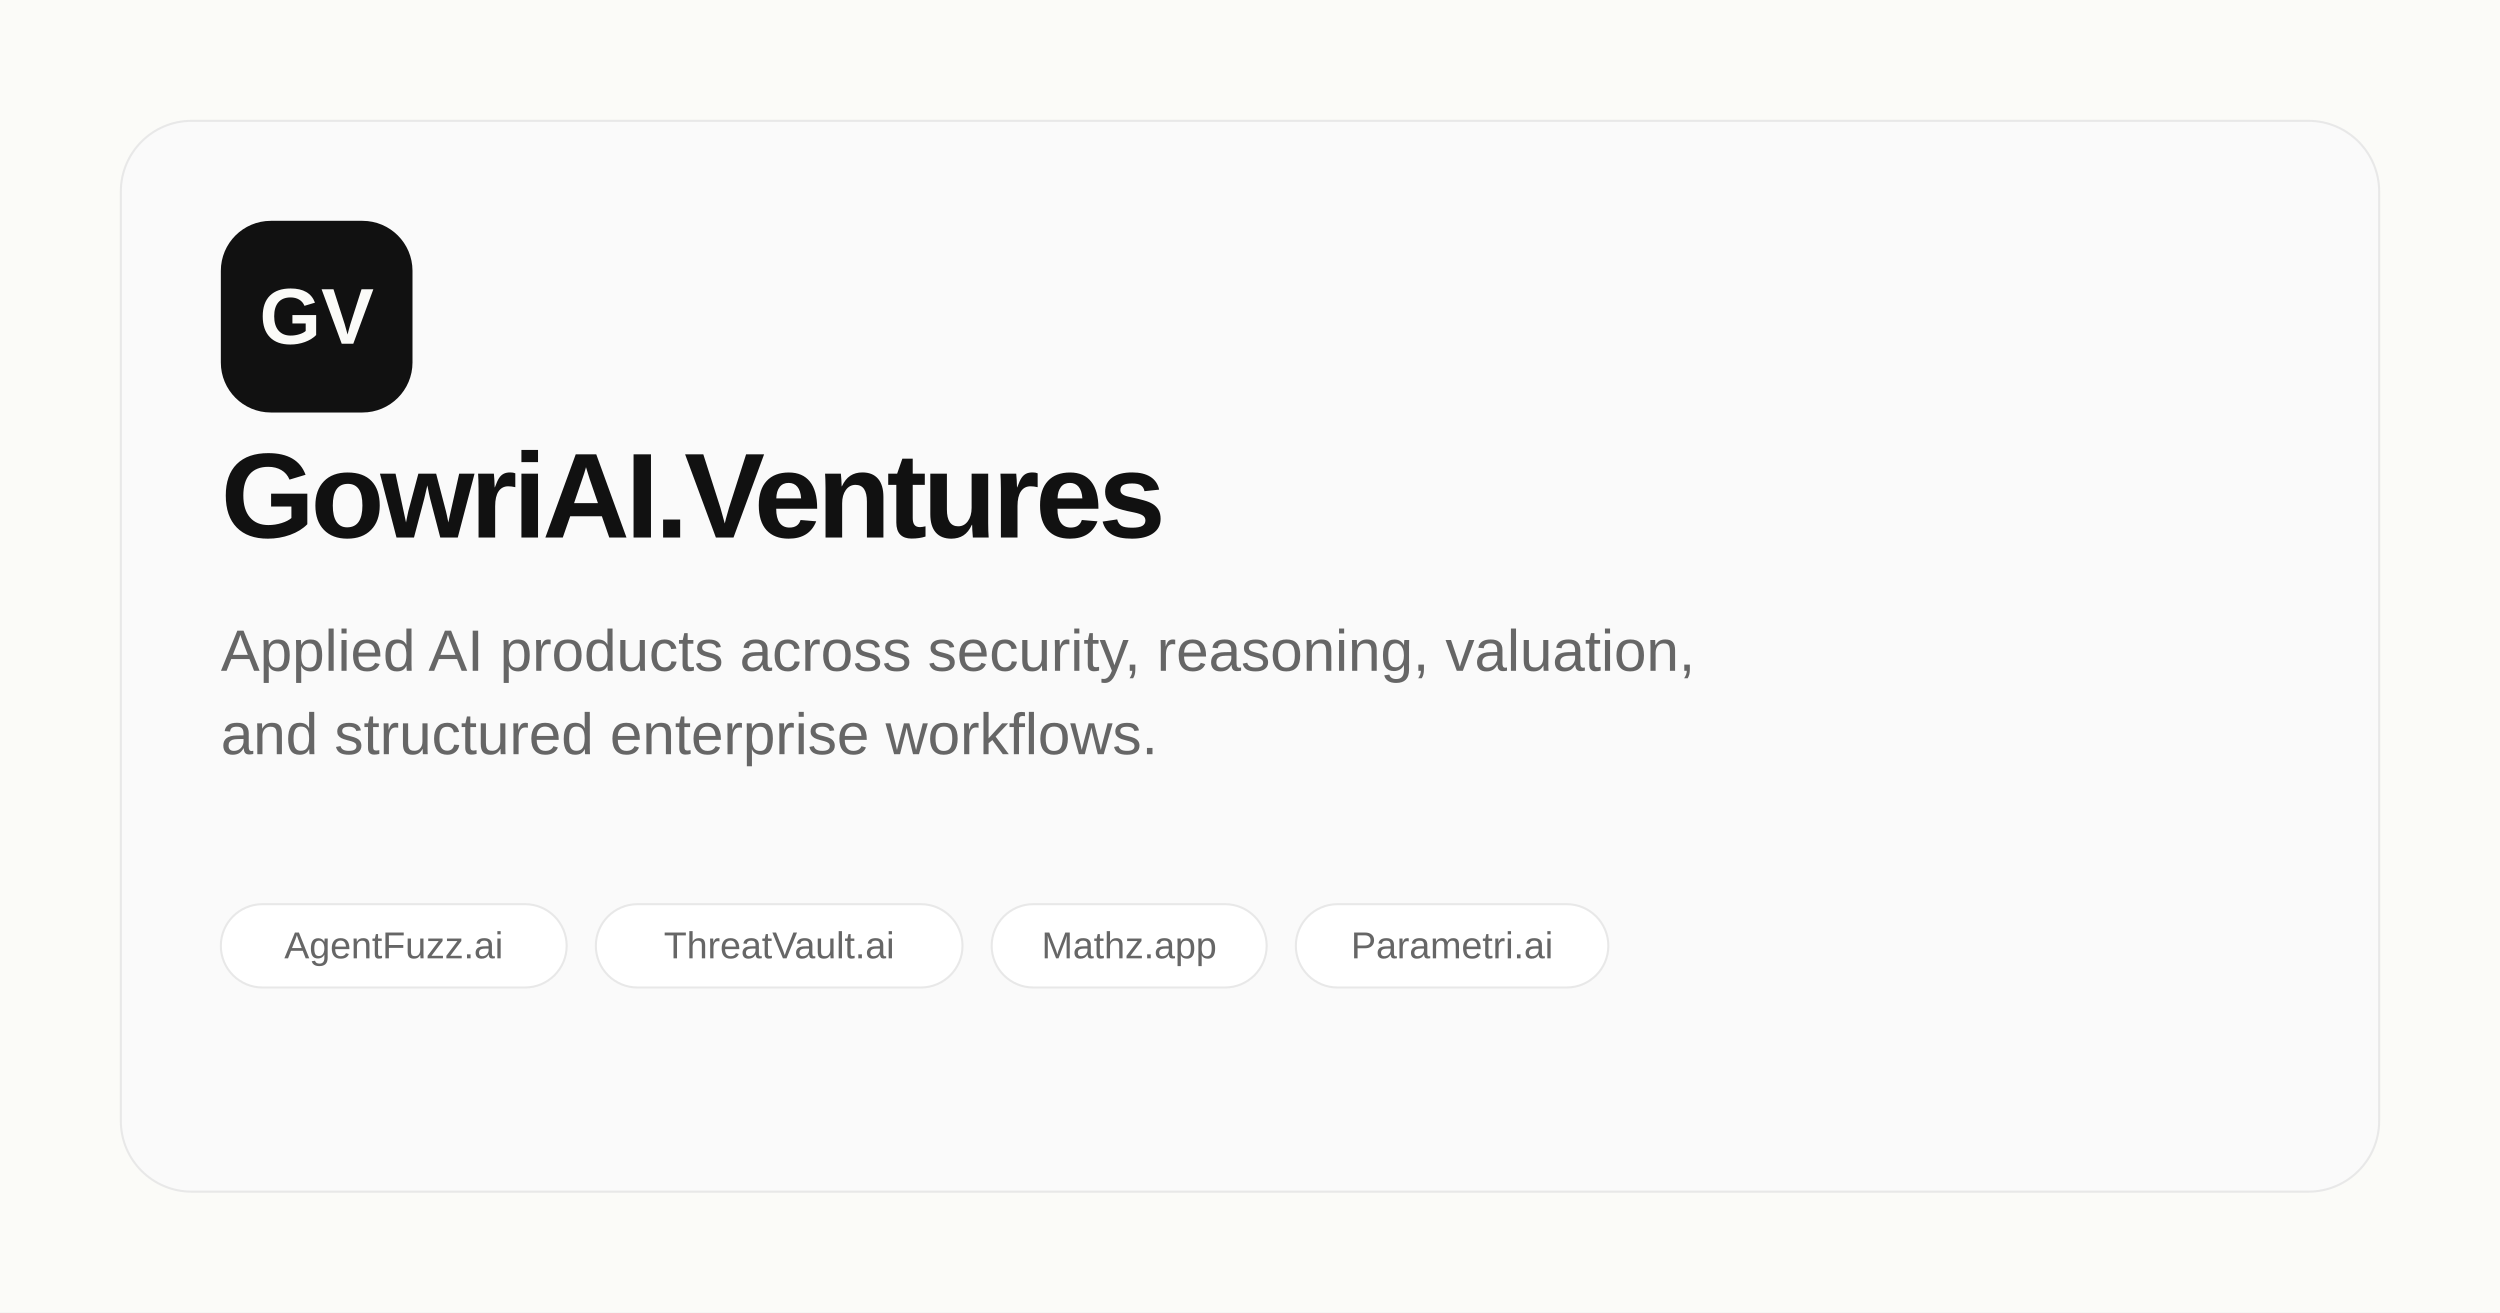
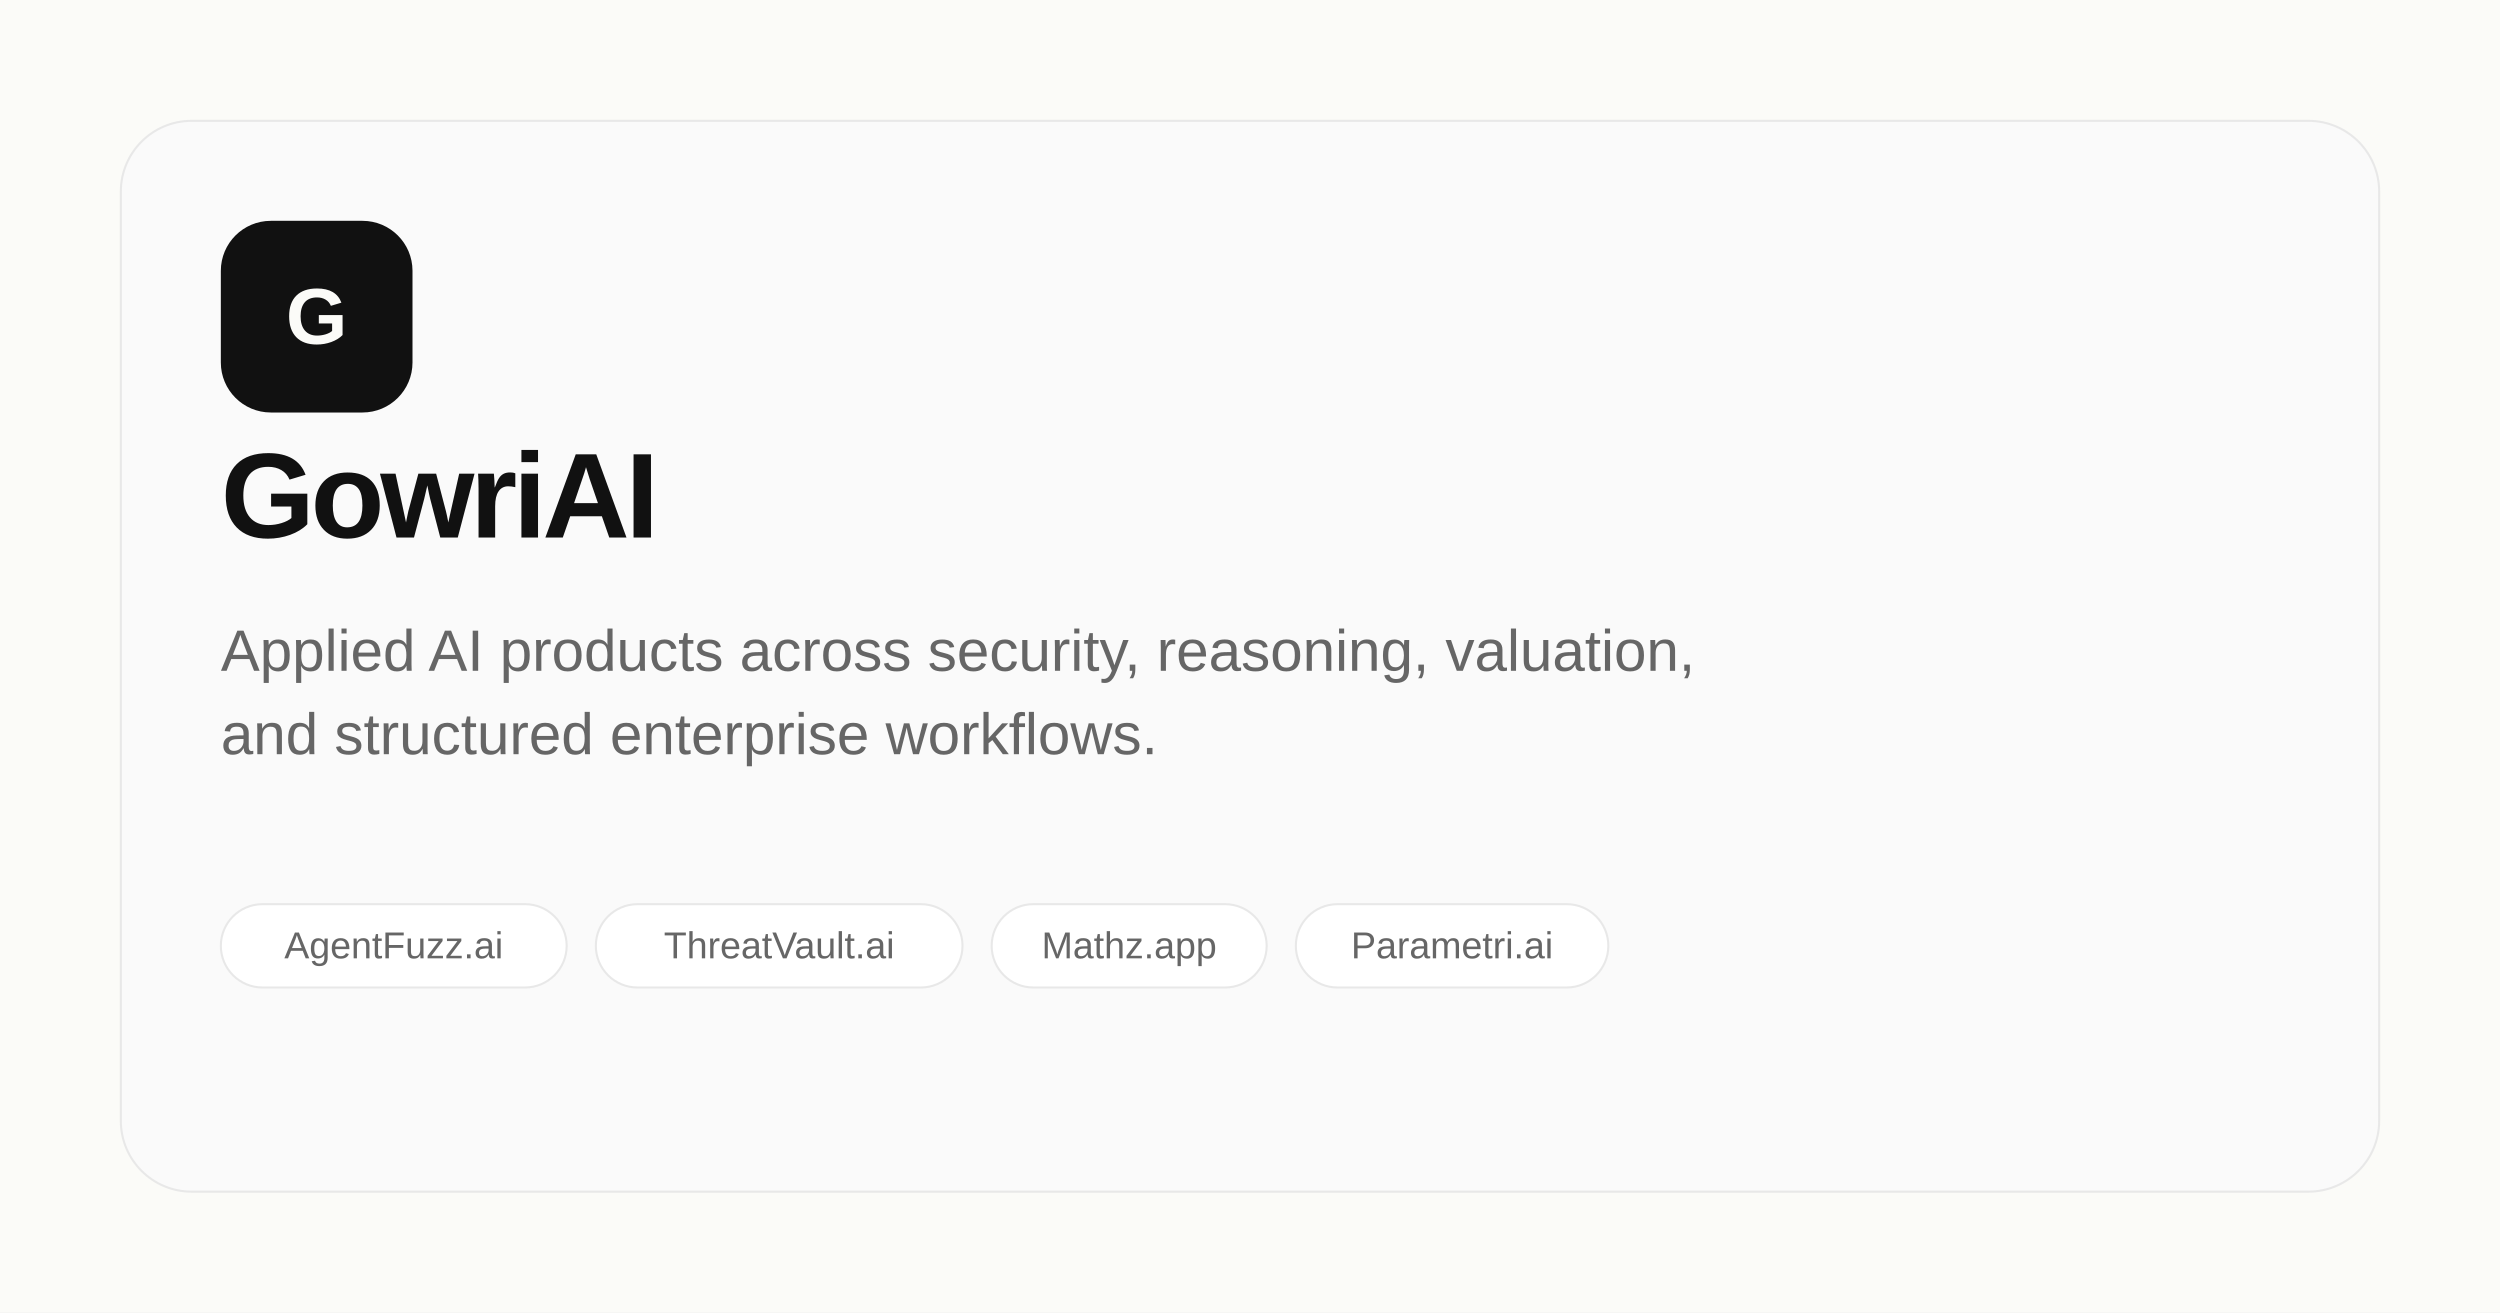
<svg xmlns="http://www.w3.org/2000/svg" width="1200" height="630" viewBox="0 0 1200 630" role="img" aria-labelledby="title desc">
  <rect width="1200" height="630" fill="#fbfbf8" />
  <rect x="58" y="58" width="1084" height="514" rx="34" fill="#fafafa" stroke="#e8e8e8" />
  <rect x="106" y="106" width="92" height="92" rx="24" fill="#111111" />
-   <text x="152" y="165" text-anchor="middle" font-family="Arial, Helvetica, sans-serif" font-size="38" font-weight="700" fill="#fbfbf8">GV</text>
-   <text x="106" y="258" font-family="Arial, Helvetica, sans-serif" font-size="58" font-weight="700" letter-spacing="-2" fill="#111111">GowriAI.Ventures</text>
+   <text x="152" y="165" text-anchor="middle" font-family="Arial, Helvetica, sans-serif" font-size="38" font-weight="700" fill="#fbfbf8">G</text>
+   <text x="106" y="258" font-family="Arial, Helvetica, sans-serif" font-size="58" font-weight="700" letter-spacing="-2" fill="#111111">GowriAI</text>
  <text x="106" y="322" font-family="Arial, Helvetica, sans-serif" font-size="28" fill="#666666">Applied AI products across security, reasoning, valuation,</text>
  <text x="106" y="362" font-family="Arial, Helvetica, sans-serif" font-size="28" fill="#666666">and structured enterprise workflows.</text>
  <g transform="translate(106 434)">
    <rect width="166" height="40" rx="20" fill="#ffffff" stroke="#e8e8e8" />
    <text x="83" y="26" text-anchor="middle" font-family="Arial, Helvetica, sans-serif" font-size="18" fill="#666666">AgentFuzz.ai</text>
    <rect x="180" width="176" height="40" rx="20" fill="#ffffff" stroke="#e8e8e8" />
    <text x="268" y="26" text-anchor="middle" font-family="Arial, Helvetica, sans-serif" font-size="18" fill="#666666">ThreatVault.ai</text>
    <rect x="370" width="132" height="40" rx="20" fill="#ffffff" stroke="#e8e8e8" />
    <text x="436" y="26" text-anchor="middle" font-family="Arial, Helvetica, sans-serif" font-size="18" fill="#666666">Mathz.app</text>
    <rect x="516" width="150" height="40" rx="20" fill="#ffffff" stroke="#e8e8e8" />
    <text x="591" y="26" text-anchor="middle" font-family="Arial, Helvetica, sans-serif" font-size="18" fill="#666666">Parametri.ai</text>
  </g>
</svg>
